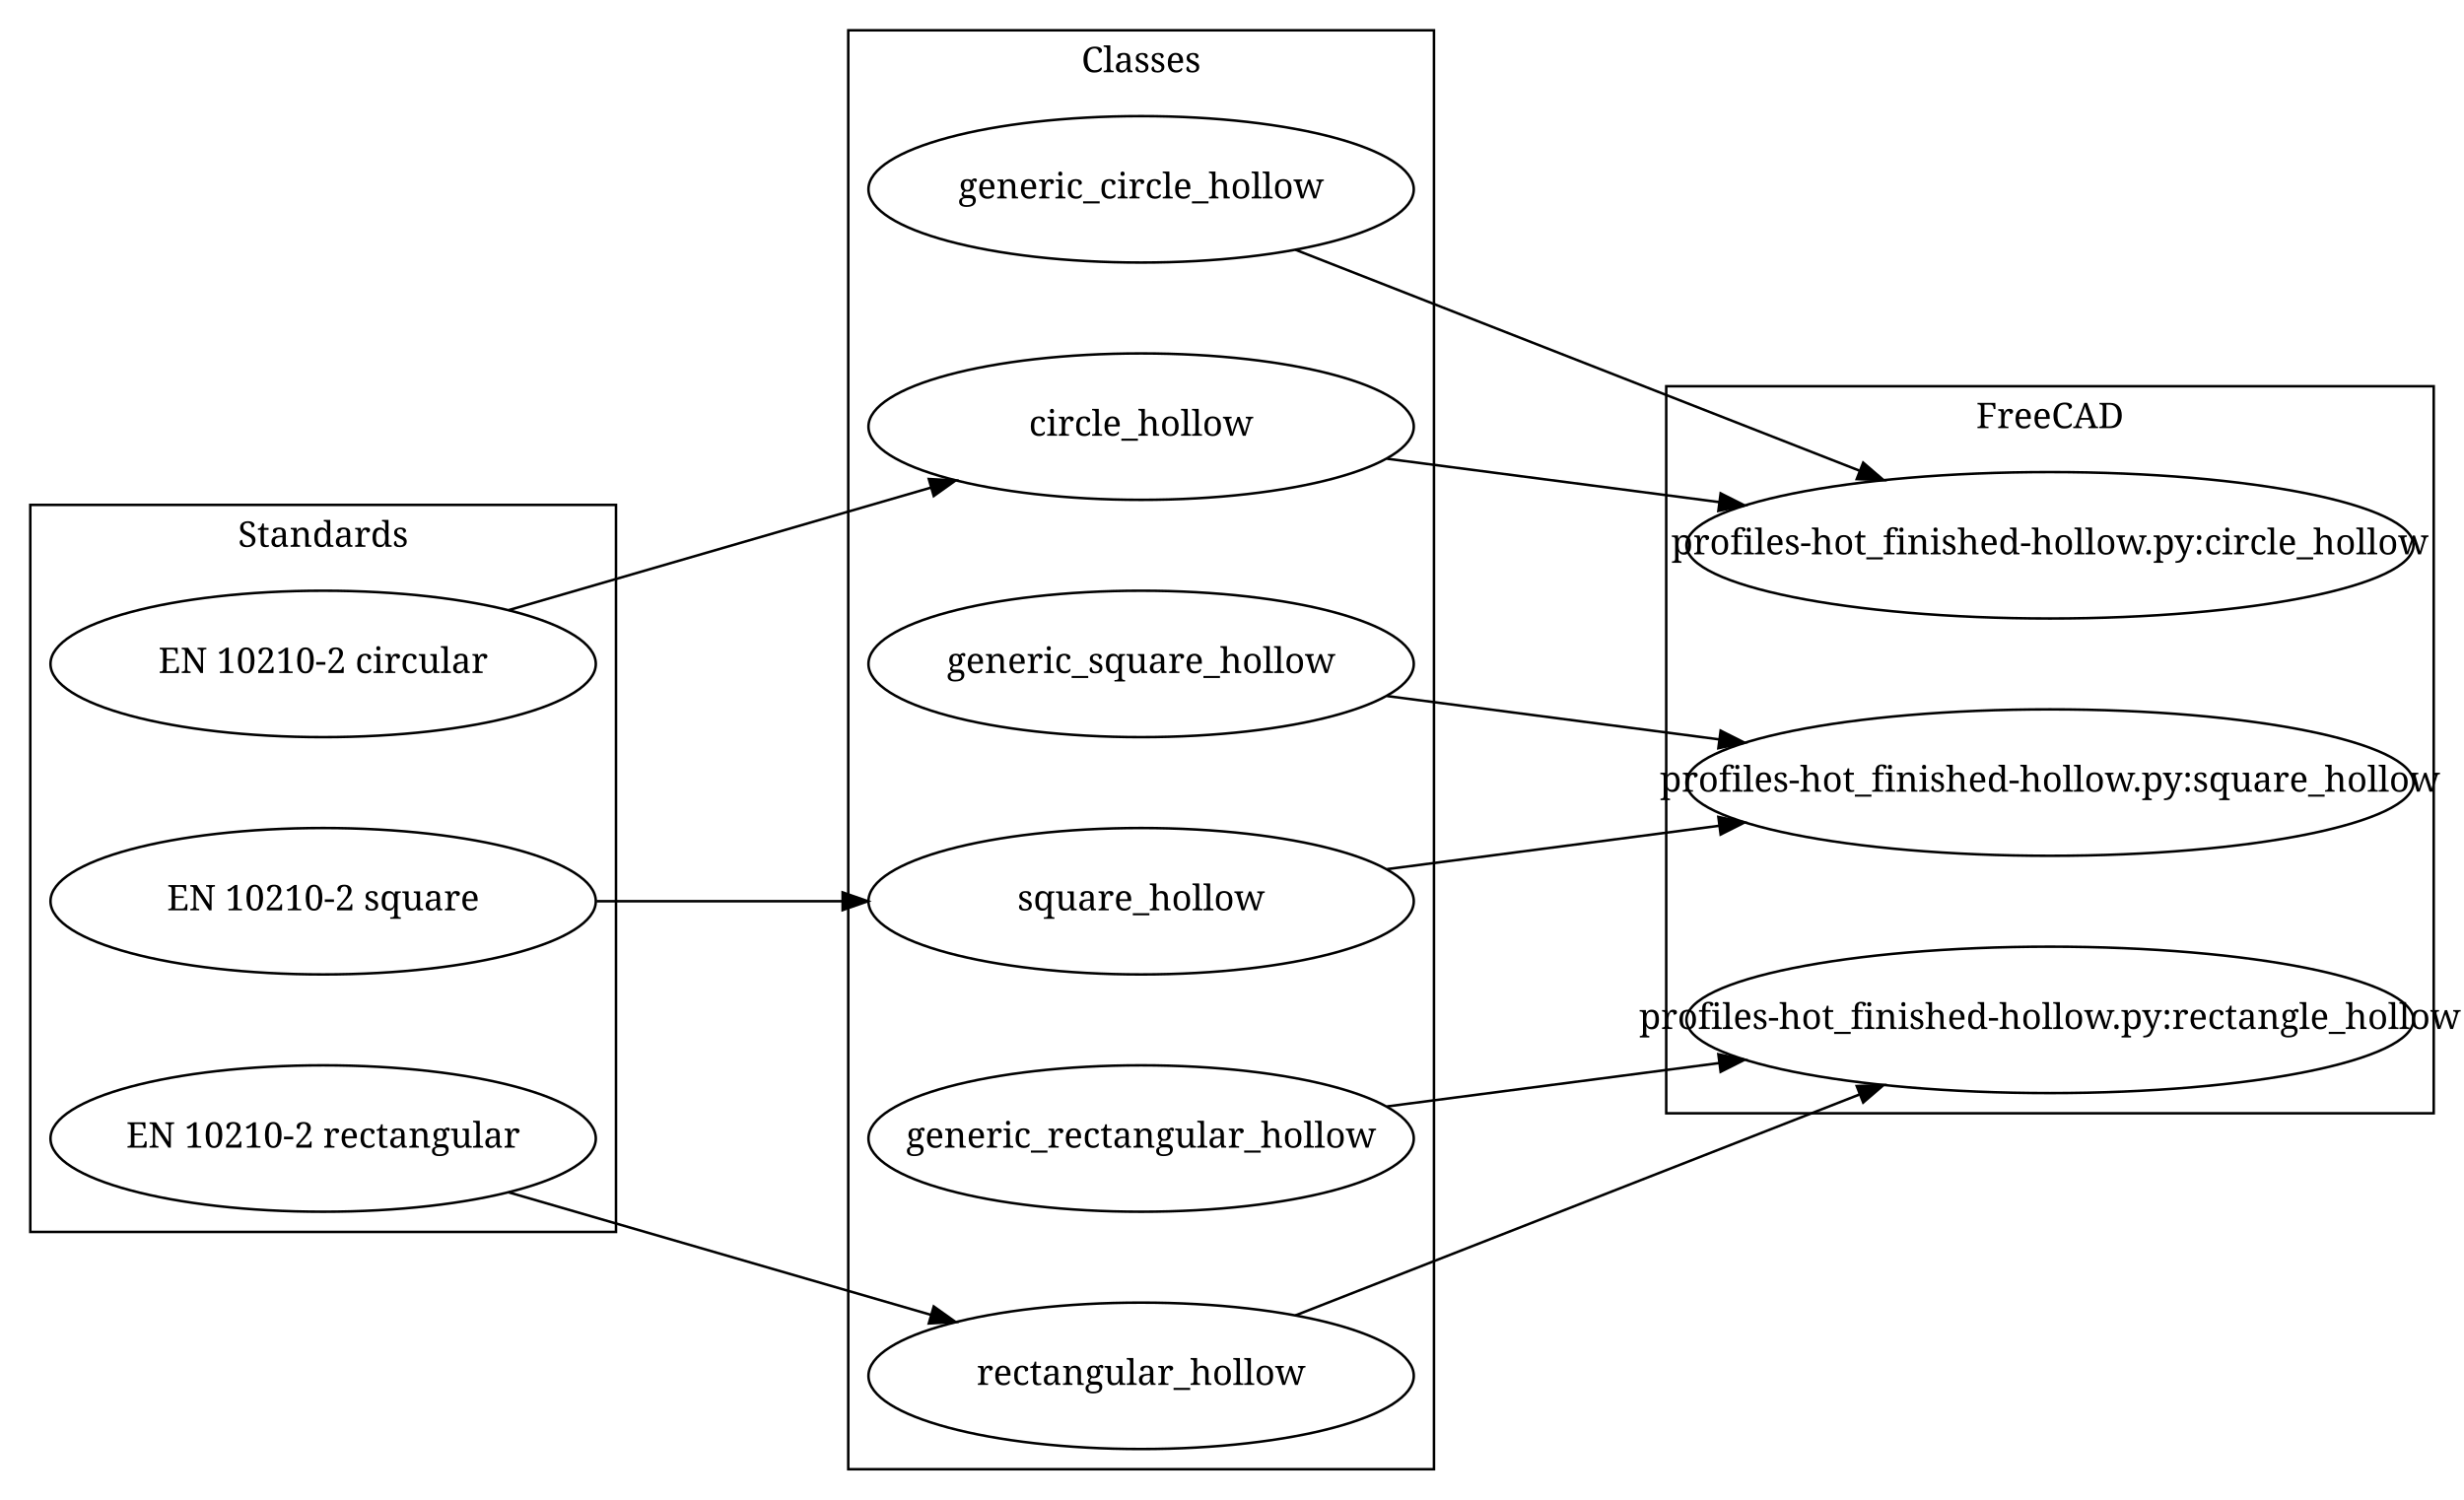
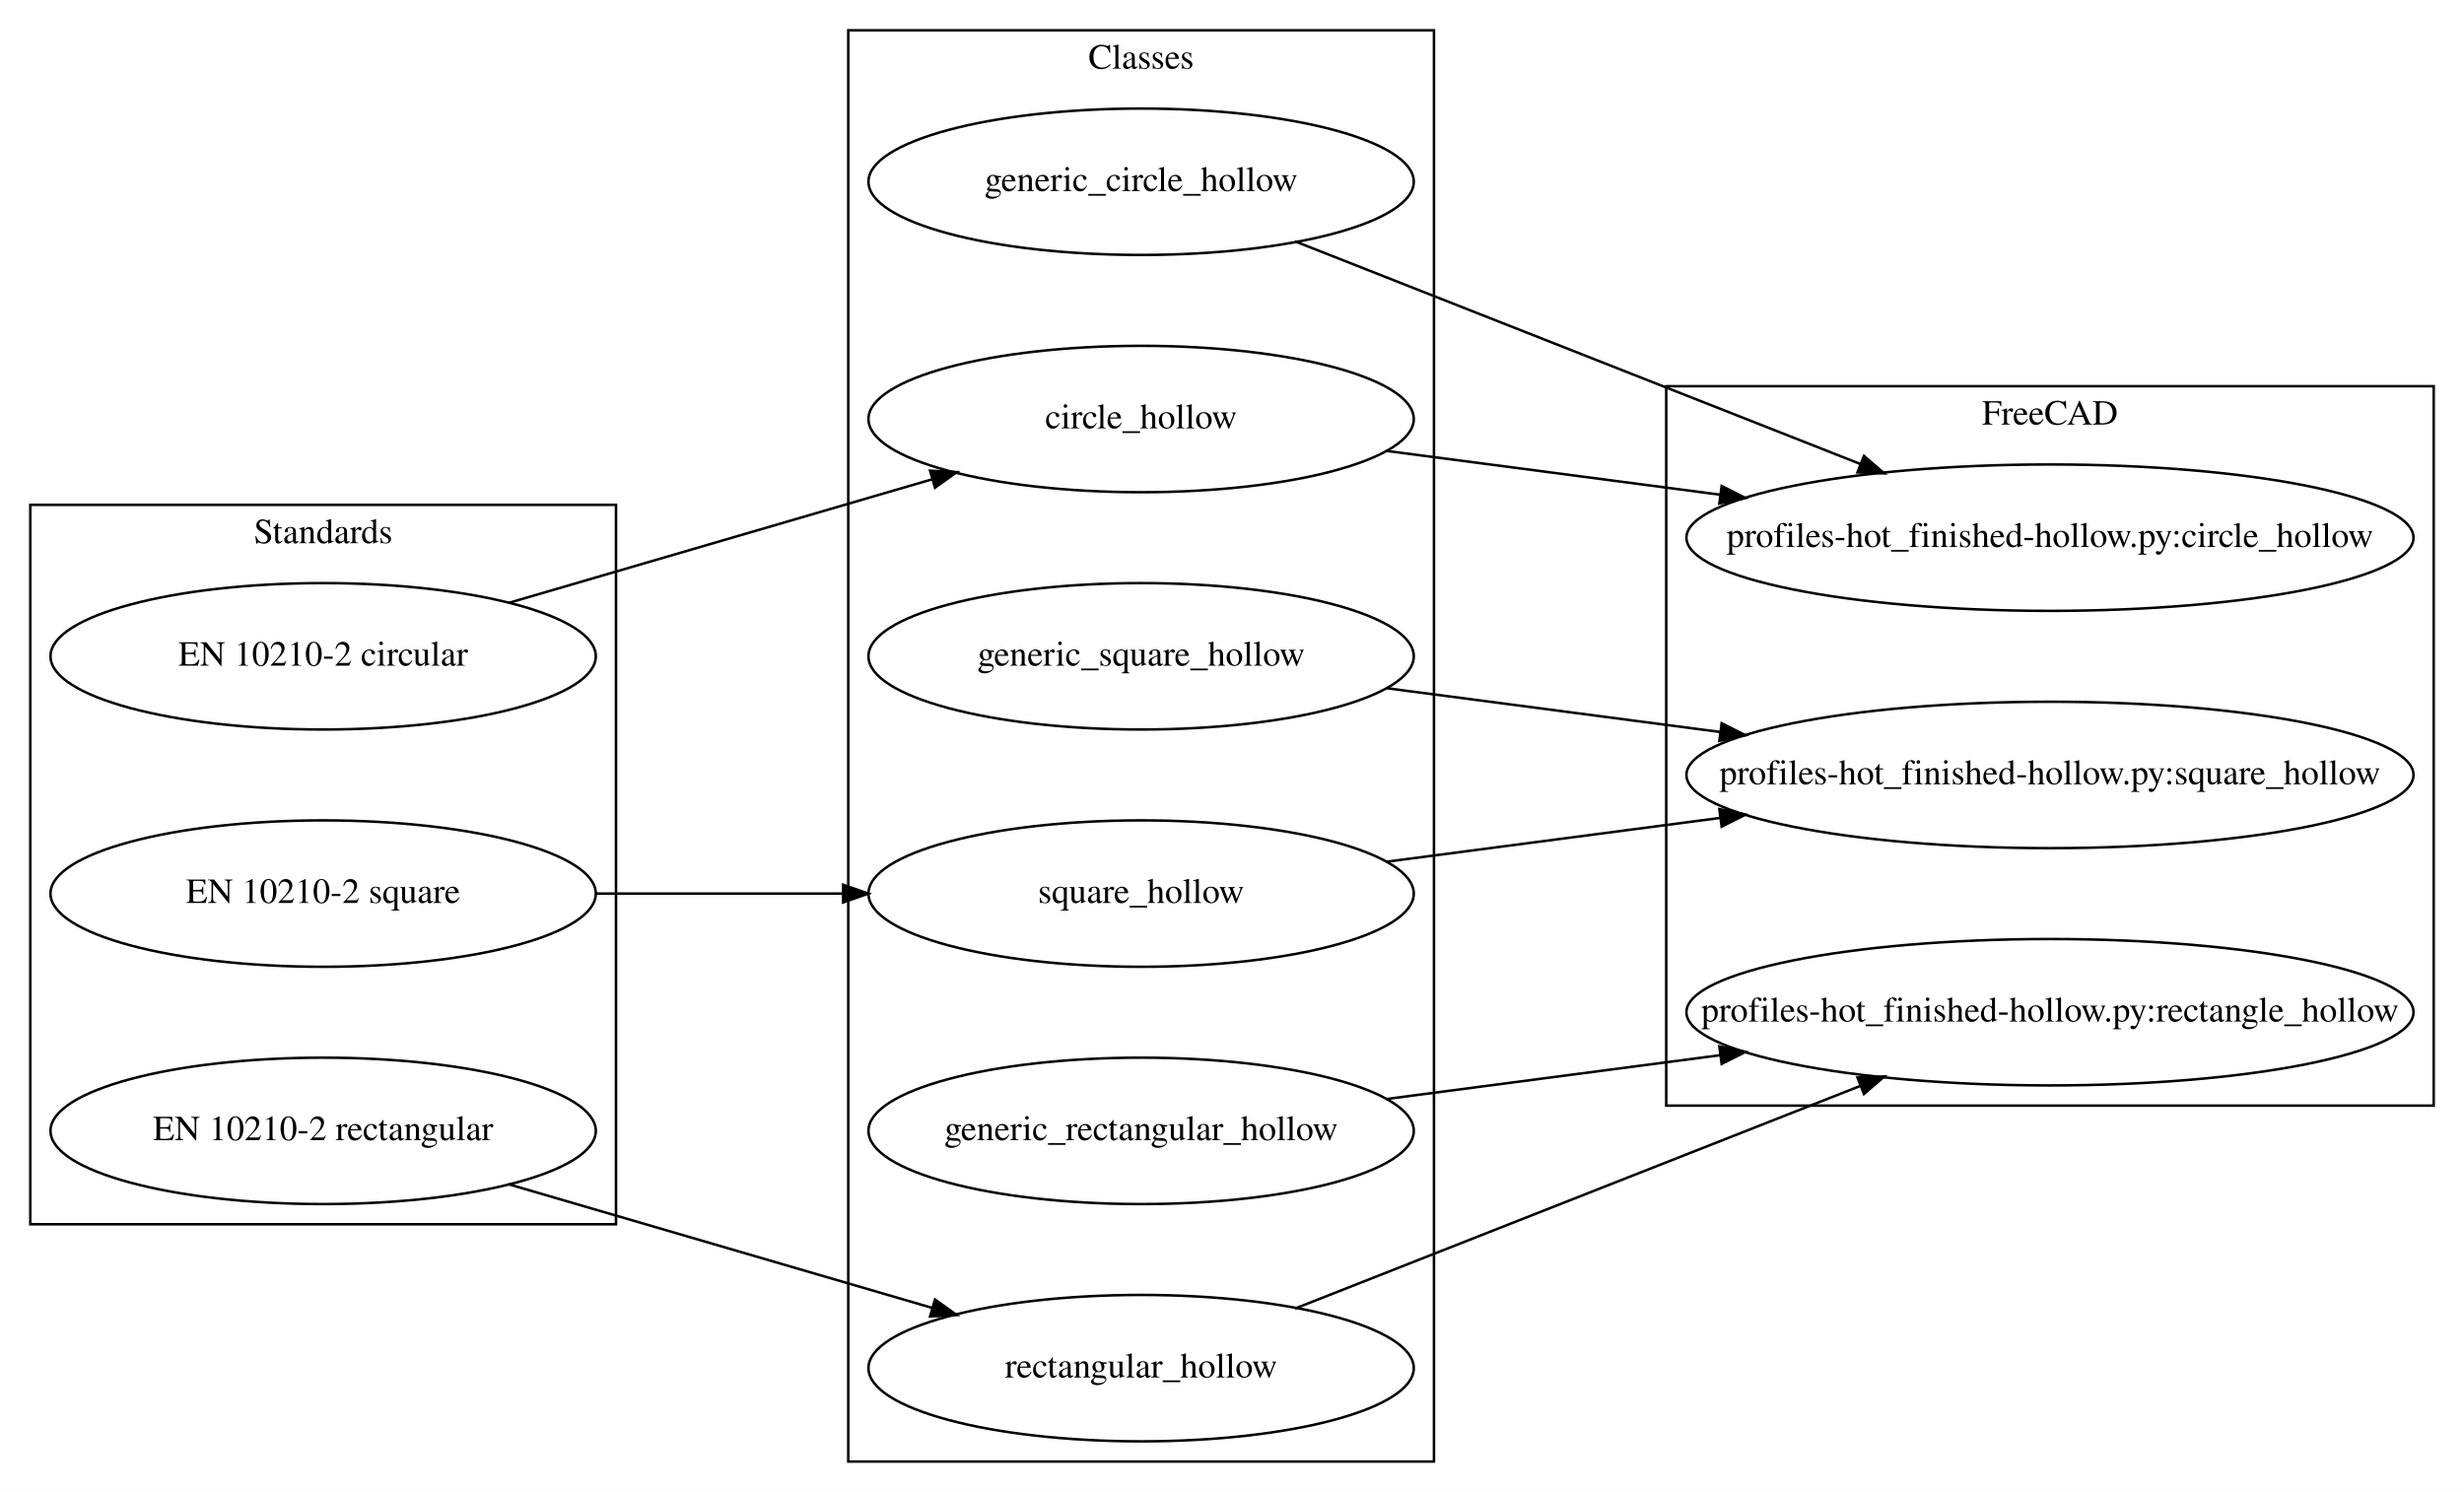
- <svg xmlns="http://www.w3.org/2000/svg" width="976pt" height="594pt" viewBox="0.00 0.00 976.00 594.00">
-   <g id="graph1" class="graph" transform="scale(1 1) rotate(0) translate(4 590)">
-     <polygon fill="white" stroke="white" points="-4,5 -4,-590 973,-590 973,5 -4,5" />
-     <g id="graph2" class="cluster">
-       <polygon fill="none" stroke="black" points="332,-8 332,-578 564,-578 564,-8 332,-8" />
-       <text text-anchor="middle" x="448" y="-561.4" font-family="Times Roman,serif" font-size="14.00">Classes</text>
+ <svg xmlns="http://www.w3.org/2000/svg" width="976pt" height="591pt" viewBox="0.00 0.00 976.00 591.00">
+   <g id="graph0" class="graph" transform="scale(1 1) rotate(0) translate(4 587)">
+     <polygon fill="white" stroke="none" points="-4,4 -4,-587 972,-587 972,4 -4,4" />
+     <g id="clust1" class="cluster">
+       <polygon fill="none" stroke="black" points="332,-8 332,-575 564,-575 564,-8 332,-8" />
+       <text text-anchor="middle" x="448" y="-559.8" font-family="Times,serif" font-size="14.00">Classes</text>
    </g>
-     <g id="graph3" class="cluster">
-       <polygon fill="none" stroke="black" points="8,-102 8,-390 240,-390 240,-102 8,-102" />
-       <text text-anchor="middle" x="124" y="-373.4" font-family="Times Roman,serif" font-size="14.00">Standards</text>
+     <g id="clust2" class="cluster">
+       <polygon fill="none" stroke="black" points="8,-102 8,-387 240,-387 240,-102 8,-102" />
+       <text text-anchor="middle" x="124" y="-371.8" font-family="Times,serif" font-size="14.00">Standards</text>
    </g>
-     <g id="graph4" class="cluster">
-       <polygon fill="none" stroke="black" points="656,-149 656,-437 960,-437 960,-149 656,-149" />
-       <text text-anchor="middle" x="808" y="-420.4" font-family="Times Roman,serif" font-size="14.00">FreeCAD</text>
+     <g id="clust3" class="cluster">
+       <polygon fill="none" stroke="black" points="656,-149 656,-434 960,-434 960,-149 656,-149" />
+       <text text-anchor="middle" x="808" y="-418.8" font-family="Times,serif" font-size="14.00">FreeCAD</text>
+     </g>
+     <g id="node1" class="node">
+       <ellipse fill="none" stroke="black" cx="448" cy="-515" rx="108" ry="29" />
+       <text text-anchor="middle" x="448" y="-511.3" font-family="Times,serif" font-size="14.00">generic_circle_hollow</text>
+     </g>
+     <g id="node10" class="node">
+       <ellipse fill="none" stroke="black" cx="808" cy="-374" rx="144" ry="29" />
+       <text text-anchor="middle" x="808" y="-370.3" font-family="Times,serif" font-size="14.00">profiles-hot_finished-hollow.py:circle_hollow</text>
+     </g>
+     <g id="edge1" class="edge">
+       <path fill="none" stroke="black" d="M508.921,-491.4C570.485,-467.152 666.443,-429.359 732.776,-403.234" />
+       <polygon fill="black" stroke="black" points="734.318,-406.388 742.34,-399.467 731.753,-399.875 734.318,-406.388" />
    </g>
    <g id="node2" class="node">
-       <ellipse fill="none" stroke="black" cx="448" cy="-515" rx="108" ry="29" />
-       <text text-anchor="middle" x="448" y="-511.4" font-family="Times Roman,serif" font-size="14.00">generic_circle_hollow</text>
+       <ellipse fill="none" stroke="black" cx="448" cy="-327" rx="108" ry="29" />
+       <text text-anchor="middle" x="448" y="-323.3" font-family="Times,serif" font-size="14.00">generic_square_hollow</text>
    </g>
-     <g id="node13" class="node">
-       <ellipse fill="none" stroke="black" cx="808" cy="-374" rx="144" ry="29" />
-       <text text-anchor="middle" x="808" y="-370.4" font-family="Times Roman,serif" font-size="14.00">profiles-hot_finished-hollow.py:circle_hollow</text>
+     <g id="node11" class="node">
+       <ellipse fill="none" stroke="black" cx="808" cy="-280" rx="144" ry="29" />
+       <text text-anchor="middle" x="808" y="-276.3" font-family="Times,serif" font-size="14.00">profiles-hot_finished-hollow.py:square_hollow</text>
+     </g>
+     <g id="edge2" class="edge">
+       <path fill="none" stroke="black" d="M544.937,-314.405C585.577,-309.069 633.556,-302.771 677.281,-297.03" />
+       <polygon fill="black" stroke="black" points="677.957,-300.472 687.416,-295.7 677.045,-293.531 677.957,-300.472" />
+     </g>
+     <g id="node3" class="node">
+       <ellipse fill="none" stroke="black" cx="448" cy="-139" rx="108" ry="29" />
+       <text text-anchor="middle" x="448" y="-135.3" font-family="Times,serif" font-size="14.00">generic_rectangular_hollow</text>
+     </g>
+     <g id="node12" class="node">
+       <ellipse fill="none" stroke="black" cx="808" cy="-186" rx="144" ry="29" />
+       <text text-anchor="middle" x="808" y="-182.3" font-family="Times,serif" font-size="14.00">profiles-hot_finished-hollow.py:rectangle_hollow</text>
+     </g>
+     <g id="edge3" class="edge">
+       <path fill="none" stroke="black" d="M544.937,-151.595C585.577,-156.931 633.556,-163.229 677.281,-168.97" />
+       <polygon fill="black" stroke="black" points="677.045,-172.469 687.416,-170.3 677.957,-165.528 677.045,-172.469" />
+     </g>
+     <g id="node4" class="node">
+       <ellipse fill="none" stroke="black" cx="448" cy="-421" rx="108" ry="29" />
+       <text text-anchor="middle" x="448" y="-417.3" font-family="Times,serif" font-size="14.00">circle_hollow</text>
+     </g>
+     <g id="edge4" class="edge">
+       <path fill="none" stroke="black" d="M544.937,-408.405C585.577,-403.069 633.556,-396.771 677.281,-391.03" />
+       <polygon fill="black" stroke="black" points="677.957,-394.472 687.416,-389.7 677.045,-387.531 677.957,-394.472" />
+     </g>
+     <g id="node5" class="node">
+       <ellipse fill="none" stroke="black" cx="448" cy="-233" rx="108" ry="29" />
+       <text text-anchor="middle" x="448" y="-229.3" font-family="Times,serif" font-size="14.00">square_hollow</text>
    </g>
    <g id="edge6" class="edge">
-       <path fill="none" stroke="black" d="M509.069,-491.081C570.732,-466.93 666.098,-429.578 732.475,-403.581" />
-       <polygon fill="black" stroke="black" points="734.016,-406.736 742.051,-399.83 731.463,-400.218 734.016,-406.736" />
+       <path fill="none" stroke="black" d="M544.937,-245.595C585.577,-250.931 633.556,-257.229 677.281,-262.97" />
+       <polygon fill="black" stroke="black" points="677.045,-266.469 687.416,-264.3 677.957,-259.528 677.045,-266.469" />
    </g>
-     <g id="node3" class="node">
-       <ellipse fill="none" stroke="black" cx="448" cy="-327" rx="108" ry="29" />
-       <text text-anchor="middle" x="448" y="-323.4" font-family="Times Roman,serif" font-size="14.00">generic_square_hollow</text>
-     </g>
-     <g id="node14" class="node">
-       <ellipse fill="none" stroke="black" cx="808" cy="-280" rx="144" ry="29" />
-       <text text-anchor="middle" x="808" y="-276.4" font-family="Times Roman,serif" font-size="14.00">profiles-hot_finished-hollow.py:square_hollow</text>
+     <g id="node6" class="node">
+       <ellipse fill="none" stroke="black" cx="448" cy="-45" rx="108" ry="29" />
+       <text text-anchor="middle" x="448" y="-41.3" font-family="Times,serif" font-size="14.00">rectangular_hollow</text>
    </g>
    <g id="edge8" class="edge">
-       <path fill="none" stroke="black" d="M545.421,-314.281C585.894,-308.997 633.477,-302.785 676.941,-297.111" />
-       <polygon fill="black" stroke="black" points="677.554,-300.56 687.017,-295.795 676.648,-293.619 677.554,-300.56" />
-     </g>
-     <g id="node4" class="node">
-       <ellipse fill="none" stroke="black" cx="448" cy="-139" rx="108" ry="29" />
-       <text text-anchor="middle" x="448" y="-135.4" font-family="Times Roman,serif" font-size="14.00">generic_rectangular_hollow</text>
-     </g>
-     <g id="node15" class="node">
-       <ellipse fill="none" stroke="black" cx="808" cy="-186" rx="144" ry="29" />
-       <text text-anchor="middle" x="808" y="-182.4" font-family="Times Roman,serif" font-size="14.00">profiles-hot_finished-hollow.py:rectangle_hollow</text>
-     </g>
-     <g id="edge10" class="edge">
-       <path fill="none" stroke="black" d="M545.421,-151.719C585.894,-157.003 633.477,-163.215 676.941,-168.889" />
-       <polygon fill="black" stroke="black" points="676.648,-172.381 687.017,-170.205 677.554,-165.44 676.648,-172.381" />
-     </g>
-     <g id="node5" class="node">
-       <ellipse fill="none" stroke="black" cx="448" cy="-421" rx="108" ry="29" />
-       <text text-anchor="middle" x="448" y="-417.4" font-family="Times Roman,serif" font-size="14.00">circle_hollow</text>
-     </g>
-     <g id="edge12" class="edge">
-       <path fill="none" stroke="black" d="M545.421,-408.281C585.894,-402.997 633.477,-396.785 676.941,-391.111" />
-       <polygon fill="black" stroke="black" points="677.554,-394.56 687.017,-389.795 676.648,-387.619 677.554,-394.56" />
-     </g>
-     <g id="node6" class="node">
-       <ellipse fill="none" stroke="black" cx="448" cy="-233" rx="108" ry="29" />
-       <text text-anchor="middle" x="448" y="-229.4" font-family="Times Roman,serif" font-size="14.00">square_hollow</text>
-     </g>
-     <g id="edge16" class="edge">
-       <path fill="none" stroke="black" d="M545.421,-245.719C585.894,-251.003 633.477,-257.215 676.941,-262.889" />
-       <polygon fill="black" stroke="black" points="676.648,-266.381 687.017,-264.205 677.554,-259.44 676.648,-266.381" />
+       <path fill="none" stroke="black" d="M508.921,-68.6C570.485,-92.848 666.443,-130.641 732.776,-156.766" />
+       <polygon fill="black" stroke="black" points="731.753,-160.125 742.34,-160.533 734.318,-153.612 731.753,-160.125" />
    </g>
    <g id="node7" class="node">
-       <ellipse fill="none" stroke="black" cx="448" cy="-45" rx="108" ry="29" />
-       <text text-anchor="middle" x="448" y="-41.4" font-family="Times Roman,serif" font-size="14.00">rectangular_hollow</text>
+       <ellipse fill="none" stroke="black" cx="124" cy="-327" rx="108" ry="29" />
+       <text text-anchor="middle" x="124" y="-323.3" font-family="Times,serif" font-size="14.00">EN 10210-2 circular</text>
    </g>
-     <g id="edge20" class="edge">
-       <path fill="none" stroke="black" d="M509.069,-68.919C570.732,-93.07 666.098,-130.422 732.475,-156.419" />
-       <polygon fill="black" stroke="black" points="731.463,-159.782 742.051,-160.17 734.016,-153.264 731.463,-159.782" />
+     <g id="edge5" class="edge">
+       <path fill="none" stroke="black" d="M197.263,-348.095C247.083,-362.639 313.389,-381.996 365.158,-397.108" />
+       <polygon fill="black" stroke="black" points="364.398,-400.532 374.978,-399.975 366.36,-393.813 364.398,-400.532" />
+     </g>
+     <g id="node8" class="node">
+       <ellipse fill="none" stroke="black" cx="124" cy="-233" rx="108" ry="29" />
+       <text text-anchor="middle" x="124" y="-229.3" font-family="Times,serif" font-size="14.00">EN 10210-2 square</text>
+     </g>
+     <g id="edge7" class="edge">
+       <path fill="none" stroke="black" d="M232.221,-233C263.505,-233 297.848,-233 329.719,-233" />
+       <polygon fill="black" stroke="black" points="329.973,-236.5 339.973,-233 329.973,-229.5 329.973,-236.5" />
    </g>
    <g id="node9" class="node">
-       <ellipse fill="none" stroke="black" cx="124" cy="-327" rx="108" ry="29" />
-       <text text-anchor="middle" x="124" y="-323.4" font-family="Times Roman,serif" font-size="14.00">EN 10210-2 circular</text>
+       <ellipse fill="none" stroke="black" cx="124" cy="-139" rx="108" ry="29" />
+       <text text-anchor="middle" x="124" y="-135.3" font-family="Times,serif" font-size="14.00">EN 10210-2 rectangular</text>
    </g>
-     <g id="edge14" class="edge">
-       <path fill="none" stroke="black" d="M197.521,-348.33C247.247,-362.757 313.017,-381.838 364.685,-396.828" />
-       <polygon fill="black" stroke="black" points="363.911,-400.248 374.49,-399.673 365.862,-393.525 363.911,-400.248" />
-     </g>
-     <g id="node10" class="node">
-       <ellipse fill="none" stroke="black" cx="124" cy="-233" rx="108" ry="29" />
-       <text text-anchor="middle" x="124" y="-229.4" font-family="Times Roman,serif" font-size="14.00">EN 10210-2 square</text>
-     </g>
-     <g id="edge18" class="edge">
-       <path fill="none" stroke="black" d="M232.338,-233C263.545,-233 297.748,-233 329.536,-233" />
-       <polygon fill="black" stroke="black" points="329.764,-236.5 339.764,-233 329.764,-229.5 329.764,-236.5" />
-     </g>
-     <g id="node11" class="node">
-       <ellipse fill="none" stroke="black" cx="124" cy="-139" rx="108" ry="29" />
-       <text text-anchor="middle" x="124" y="-135.4" font-family="Times Roman,serif" font-size="14.00">EN 10210-2 rectangular</text>
-     </g>
-     <g id="edge22" class="edge">
-       <path fill="none" stroke="black" d="M197.521,-117.67C247.247,-103.243 313.017,-84.162 364.685,-69.172" />
-       <polygon fill="black" stroke="black" points="365.862,-72.475 374.49,-66.327 363.911,-65.752 365.862,-72.475" />
+     <g id="edge9" class="edge">
+       <path fill="none" stroke="black" d="M197.263,-117.905C247.083,-103.361 313.389,-84.004 365.158,-68.892" />
+       <polygon fill="black" stroke="black" points="366.36,-72.187 374.978,-66.025 364.398,-65.468 366.36,-72.187" />
    </g>
  </g>
</svg>
